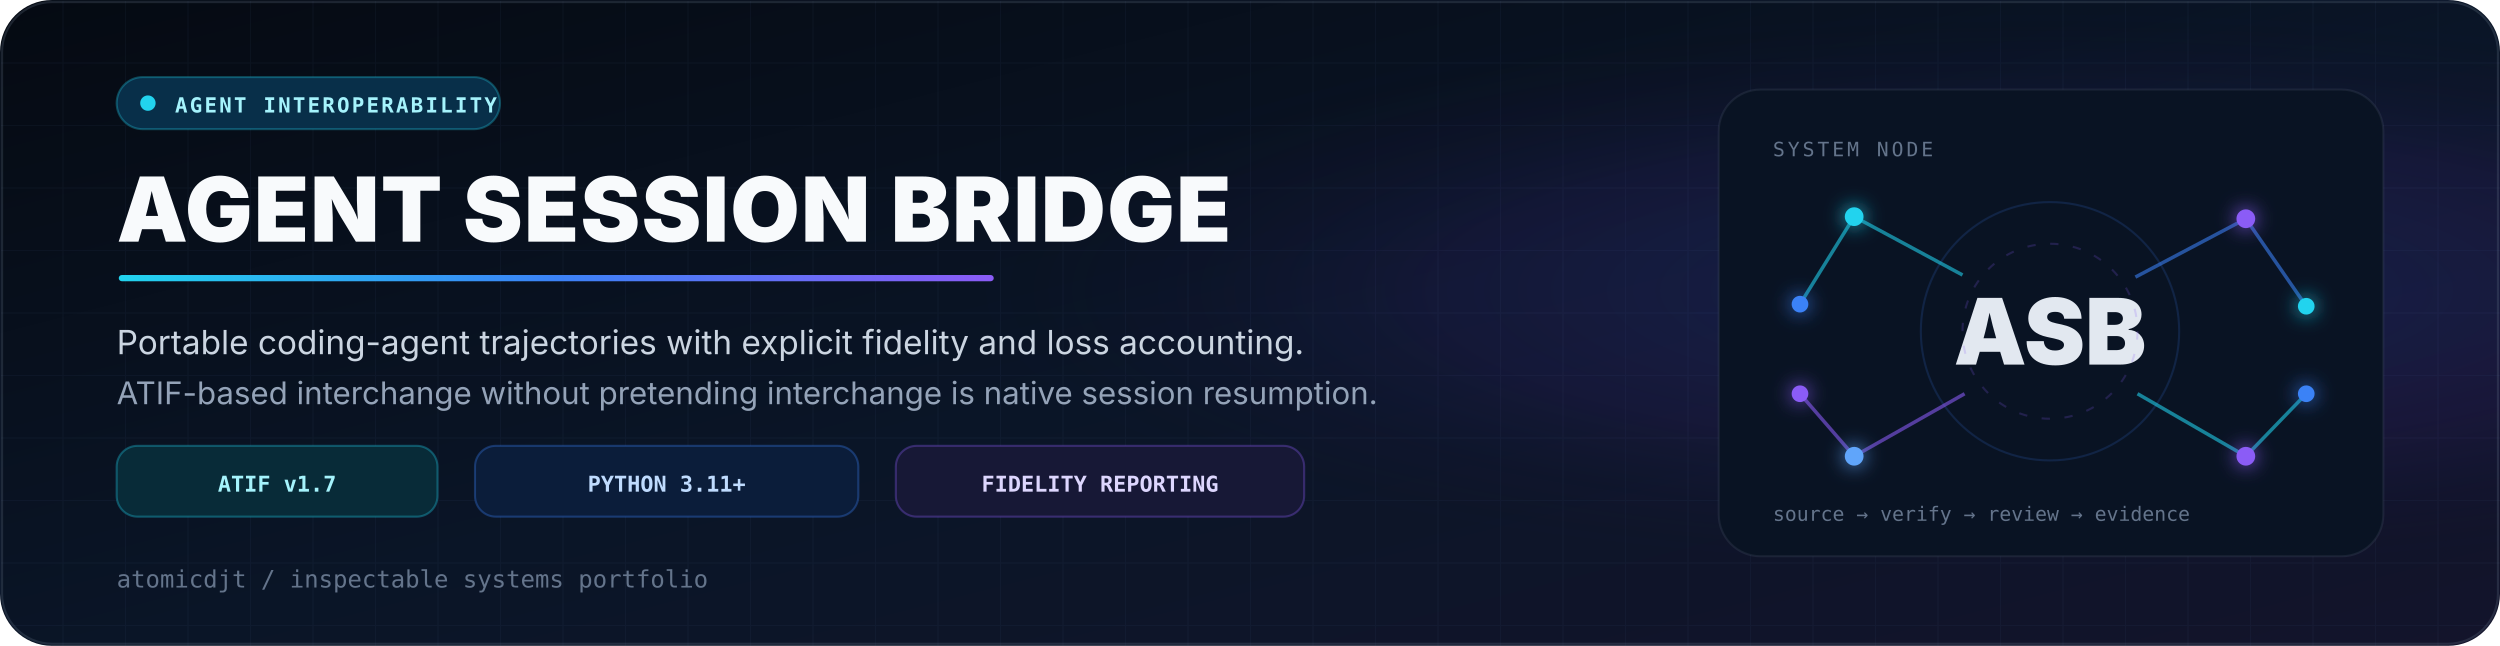
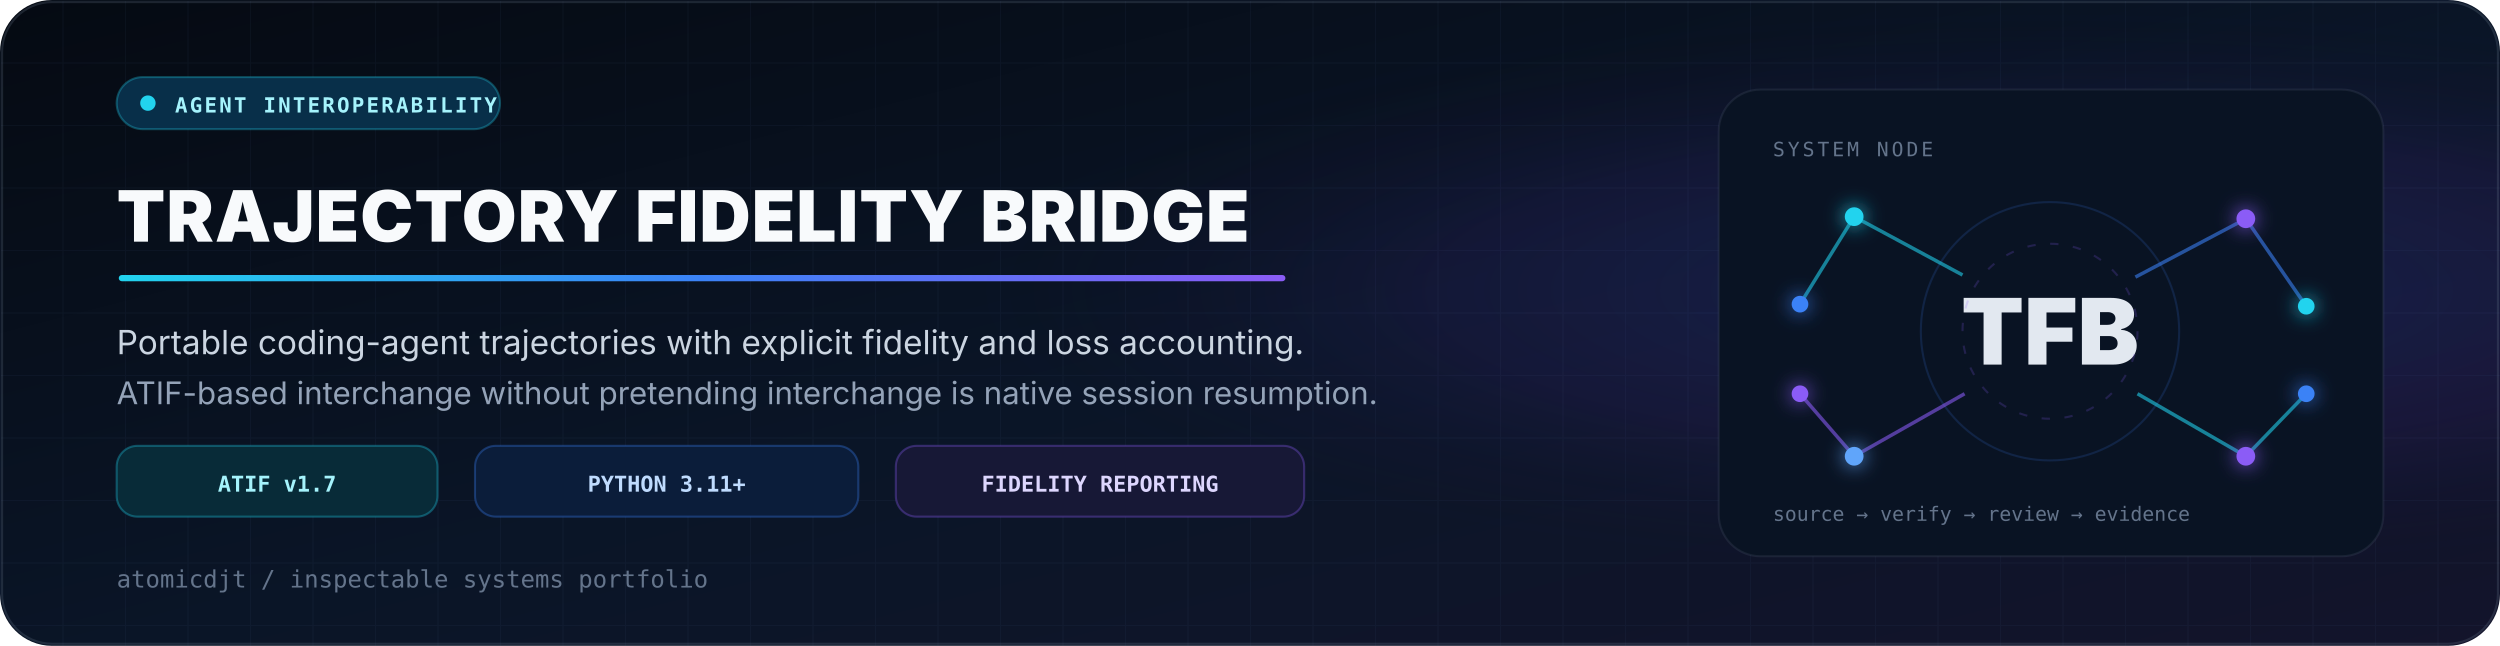
<svg xmlns="http://www.w3.org/2000/svg" width="1200" height="310" viewBox="0 0 1200 310" role="img" aria-labelledby="title desc">
  <defs>
    <linearGradient id="bg" x1="0" y1="0" x2="1" y2="1">
      <stop offset="0" stop-color="#050a12" />
      <stop offset=".52" stop-color="#0a1527" />
      <stop offset="1" stop-color="#13142b" />
    </linearGradient>
    <radialGradient id="halo" cx="82%" cy="45%" r="45%">
      <stop offset="0" stop-color="#2563eb" stop-opacity=".18" />
      <stop offset=".55" stop-color="#7c3aed" stop-opacity=".08" />
      <stop offset="1" stop-color="#020617" stop-opacity="0" />
    </radialGradient>
    <linearGradient id="accent" x1="0" y1="0" x2="1" y2="0">
      <stop offset="0" stop-color="#22d3ee" />
      <stop offset=".5" stop-color="#3b82f6" />
      <stop offset="1" stop-color="#8b5cf6" />
    </linearGradient>
    <pattern id="grid" width="30" height="30" patternUnits="userSpaceOnUse">
      <path d="M30 0H0V30" fill="none" stroke="#93c5fd" stroke-opacity=".04" />
    </pattern>
    <filter id="glow" x="-80%" y="-80%" width="260%" height="260%">
      <feGaussianBlur stdDeviation="4.5" result="b" />
      <feMerge>
        <feMergeNode in="b" />
        <feMergeNode in="SourceGraphic" />
      </feMerge>
    </filter>
  </defs>
  <rect width="1200" height="310" rx="25" fill="url(#bg)" />
  <rect width="1200" height="310" rx="25" fill="url(#grid)" />
  <rect width="1200" height="310" rx="25" fill="url(#halo)" />
  <rect x="1" y="1" width="1198" height="308" rx="24" fill="none" stroke="#64748b" stroke-opacity=".25" />
  <g transform="translate(56,37)">
    <rect width="184" height="25" rx="12.5" fill="#082f49" stroke="#22d3ee" stroke-opacity=".30" />
    <circle cx="15" cy="12.5" r="3.7" fill="#22d3ee" />
    <text x="28" y="17" fill="#a5f3fc" font-family="ui-monospace, SFMono-Regular, Menlo, Consolas, monospace" font-size="10" font-weight="700" letter-spacing="1.05">AGENT INTEROPERABILITY</text>
  </g>
-   <text x="56" y="116" fill="#f8fafc" font-family="Inter, Segoe UI, Arial, sans-serif" font-size="43" font-weight="850" letter-spacing=".7">AGENT SESSION BRIDGE</text>
-   <rect x="57" y="132" width="420" height="3" rx="1.5" fill="url(#accent)" />
+   <text x="56" y="116" fill="#f8fafc" font-family="Inter, Segoe UI, Arial, sans-serif" font-size="34" font-weight="850" letter-spacing=".55">TRAJECTORY FIDELITY BRIDGE</text>
+   <rect x="57" y="132" width="560" height="3" rx="1.5" fill="url(#accent)" />
  <text x="56" y="170" fill="#cbd5e1" font-family="Inter, Segoe UI, Arial, sans-serif" font-size="16">Portable coding-agent trajectories with explicit fidelity and loss accounting.</text>
  <text x="56" y="194" fill="#94a3b8" font-family="Inter, Segoe UI, Arial, sans-serif" font-size="15">ATIF-based interchange without pretending interchange is native session resumption.</text>
  <g transform="translate(56,214)">
    <rect width="154" height="34" rx="10" fill="#082b38" stroke="#22d3ee" stroke-opacity=".32" />
    <text x="77" y="22" text-anchor="middle" fill="#a5f3fc" font-family="ui-monospace, SFMono-Regular, Menlo, Consolas, monospace" font-size="10.5" font-weight="700">ATIF v1.7</text>
  </g>
  <g transform="translate(228,214)">
    <rect width="184" height="34" rx="10" fill="#0b1d3a" stroke="#3b82f6" stroke-opacity=".32" />
    <text x="92" y="22" text-anchor="middle" fill="#bfdbfe" font-family="ui-monospace, SFMono-Regular, Menlo, Consolas, monospace" font-size="10.5" font-weight="700">PYTHON 3.11+</text>
  </g>
  <g transform="translate(430,214)">
    <rect width="196" height="34" rx="10" fill="#171836" stroke="#8b5cf6" stroke-opacity=".32" />
    <text x="98" y="22" text-anchor="middle" fill="#ddd6fe" font-family="ui-monospace, SFMono-Regular, Menlo, Consolas, monospace" font-size="10.5" font-weight="700">FIDELITY REPORTING</text>
  </g>
  <text x="56" y="282" fill="#64748b" font-family="ui-monospace, SFMono-Regular, Menlo, Consolas, monospace" font-size="11.5">atomicdjt / inspectable systems portfolio</text>
  <g transform="translate(825,43)">
    <rect width="319" height="224" rx="20" fill="#091323" stroke="#64748b" stroke-opacity=".17" />
    <text x="26" y="32" fill="#64748b" font-family="ui-monospace, SFMono-Regular, Menlo, Consolas, monospace" font-size="9.5" letter-spacing="1.4">SYSTEM NODE</text>
-     <text x="159" y="132" text-anchor="middle" fill="#e2e8f0" font-family="Inter, Segoe UI, Arial, sans-serif" font-size="44" font-weight="850">ASB</text>
+     <text x="159" y="132" text-anchor="middle" fill="#e2e8f0" font-family="Inter, Segoe UI, Arial, sans-serif" font-size="44" font-weight="850">TFB</text>
    <circle cx="159" cy="116" r="62" fill="none" stroke="#3b82f6" stroke-opacity=".16" />
    <circle cx="159" cy="116" r="42" fill="none" stroke="#8b5cf6" stroke-opacity=".20" stroke-dasharray="4 7" />
    <g stroke-width="1.7" fill="none">
      <path d="M117 89 L65 61 L39 103" stroke="#22d3ee" stroke-opacity=".58" />
      <path d="M200 90 L253 62 L282 104" stroke="#3b82f6" stroke-opacity=".58" />
      <path d="M118 146 L65 176 L39 146" stroke="#8b5cf6" stroke-opacity=".58" />
      <path d="M201 146 L253 176 L282 146" stroke="#22d3ee" stroke-opacity=".58" />
    </g>
    <g filter="url(#glow)">
      <circle cx="65" cy="61" r="4.5" fill="#22d3ee" />
      <circle cx="39" cy="103" r="4" fill="#3b82f6" />
      <circle cx="39" cy="146" r="4" fill="#8b5cf6" />
      <circle cx="65" cy="176" r="4.5" fill="#60a5fa" />
      <circle cx="253" cy="62" r="4.5" fill="#8b5cf6" />
      <circle cx="282" cy="104" r="4" fill="#22d3ee" />
      <circle cx="282" cy="146" r="4" fill="#3b82f6" />
      <circle cx="253" cy="176" r="4.5" fill="#8b5cf6" />
    </g>
    <text x="26" y="207" fill="#64748b" font-family="ui-monospace, SFMono-Regular, Menlo, Consolas, monospace" font-size="9.5">source → verify → review → evidence</text>
  </g>
</svg>
